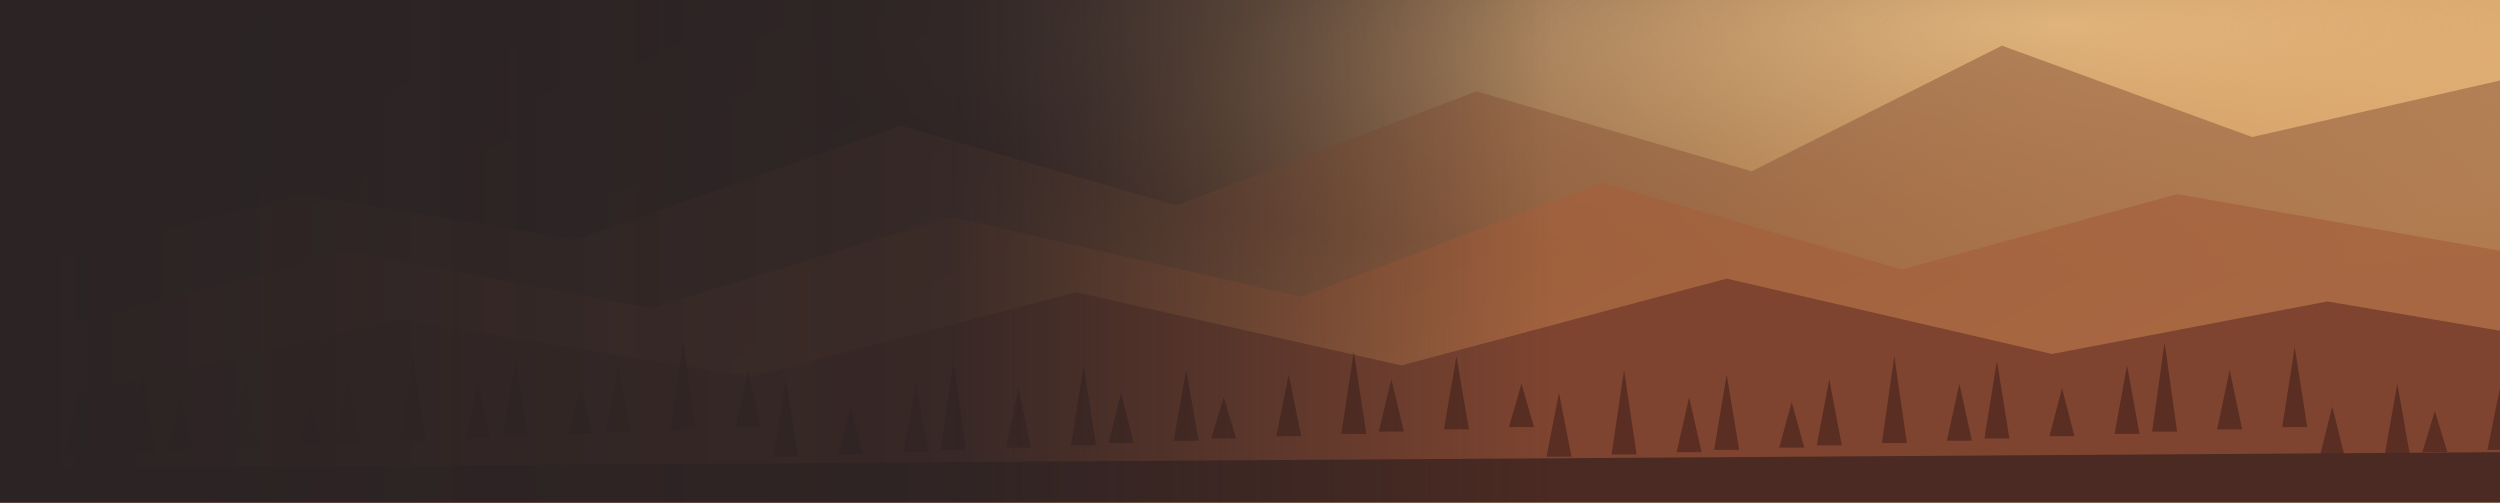
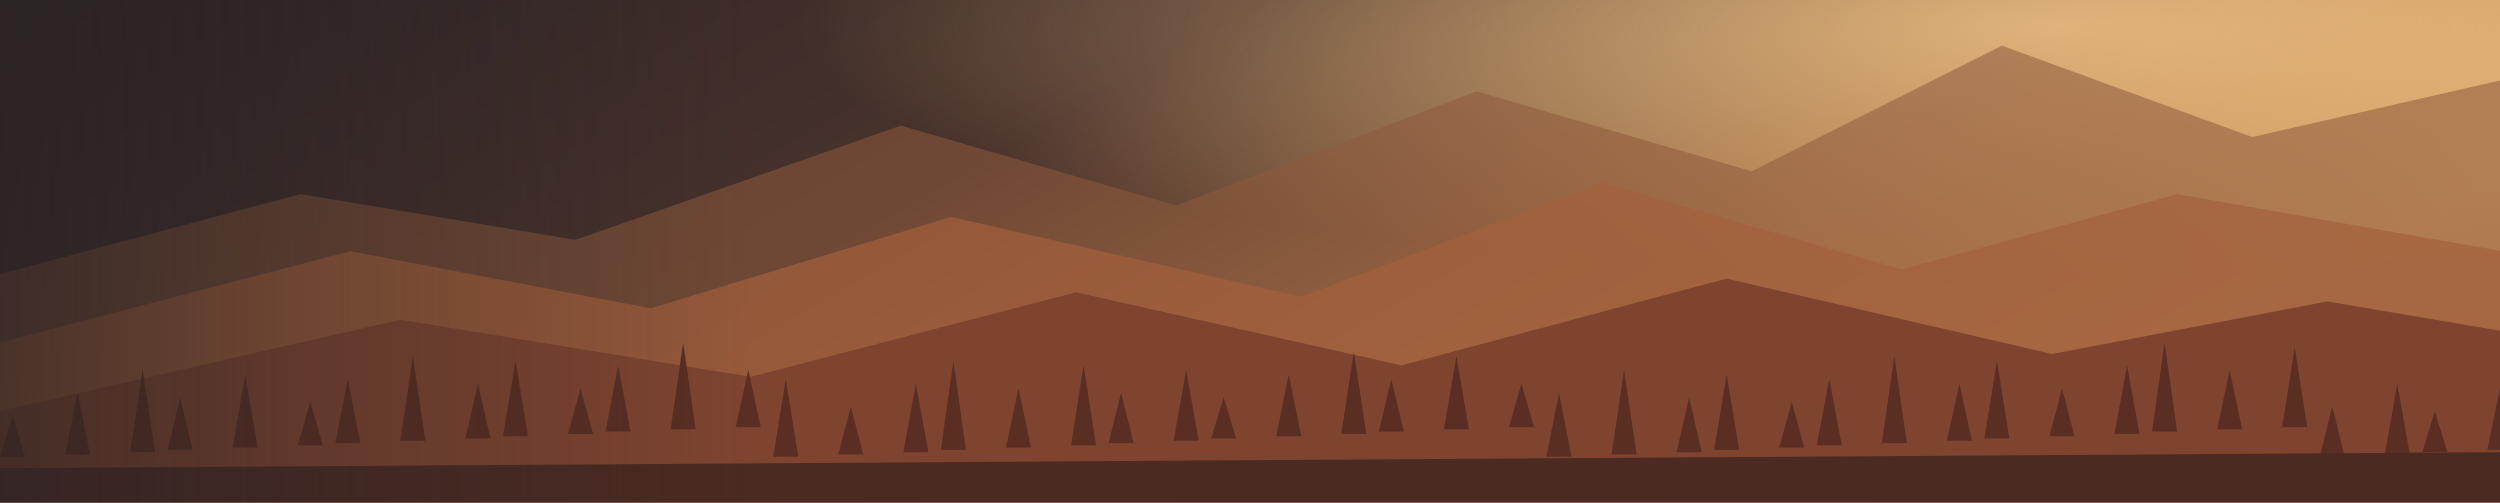
<svg xmlns="http://www.w3.org/2000/svg" width="1035" height="208" viewBox="0 0 1035 208" fill="none">
  <g clip-path="url(#clip0_17_750)">
    <path d="M1036 0H0V208H1036V0Z" fill="url(#paint0_linear_17_750)" />
    <path d="M1036 0H0V208H1036V0Z" fill="url(#paint1_radial_17_750)" />
    <path opacity="0.55" d="M0 113.455L124.32 80.364L238.28 99.273L372.96 52L486.92 85.091L611.24 37.818L725.2 70.909L828.8 18.909L932.4 56.727L1036 33.091V208H0V113.455Z" fill="#8E5A3C" />
    <path opacity="0.7" d="M0 141.818L145.04 104L269.36 127.636L393.68 89.818L538.72 122.909L663.04 75.636L787.36 111.564L901.32 80.364L1036 104V208H0V141.818Z" fill="#A4603C" />
    <path d="M0 170.182L165.76 132.364L310.8 156L445.48 121.018L580.16 151.273L714.84 115.345L849.52 146.545L963.48 124.8L1036 137.091V208H0V170.182Z" fill="#7E4430" />
    <path d="M0 189.091L5.18 172.073L10.36 189.091H0ZM26.936 188.145L32.116 162.618L37.296 188.145H26.936ZM53.872 187.2L59.052 153.164L64.232 187.2H53.872ZM69.412 186.255L74.592 164.509L79.772 186.255H69.412ZM96.348 185.309L101.528 155.055L106.708 185.309H96.348ZM123.284 184.364L128.464 166.4L133.644 184.364H123.284ZM138.824 183.418L144.004 156.945L149.184 183.418H138.824ZM165.76 182.473L170.94 147.491L176.12 182.473H165.76ZM192.696 181.527L197.876 158.836L203.056 181.527H192.696ZM208.236 180.582L213.416 149.382L218.596 180.582H208.236ZM235.172 179.636L240.352 160.727L245.532 179.636H235.172ZM250.712 178.691L255.892 151.273L261.072 178.691H250.712ZM277.648 177.745L282.828 141.818L288.008 177.745H277.648ZM304.584 176.8L309.764 153.164L314.944 176.8H304.584ZM320.124 189.091L325.304 156.945L330.484 189.091H320.124ZM347.06 188.145L352.24 168.291L357.42 188.145H347.06ZM373.996 187.2L379.176 158.836L384.356 187.2H373.996ZM389.536 186.255L394.716 149.382L399.896 186.255H389.536ZM416.472 185.309L421.652 160.727L426.832 185.309H416.472ZM443.408 184.364L448.588 151.273L453.768 184.364H443.408ZM458.948 183.418L464.128 162.618L469.308 183.418H458.948ZM485.884 182.473L491.064 153.164L496.244 182.473H485.884ZM501.424 181.527L506.604 164.509L511.784 181.527H501.424ZM528.36 180.582L533.54 155.055L538.72 180.582H528.36ZM555.296 179.636L560.476 145.6L565.656 179.636H555.296ZM570.836 178.691L576.016 156.945L581.196 178.691H570.836ZM597.772 177.745L602.952 147.491L608.132 177.745H597.772ZM624.708 176.8L629.888 158.836L635.068 176.8H624.708ZM640.248 189.091L645.428 162.618L650.608 189.091H640.248ZM667.184 188.145L672.364 153.164L677.544 188.145H667.184ZM694.12 187.2L699.3 164.509L704.48 187.2H694.12ZM709.66 186.255L714.84 155.055L720.02 186.255H709.66ZM736.596 185.309L741.776 166.4L746.956 185.309H736.596ZM752.136 184.364L757.316 156.945L762.496 184.364H752.136ZM779.072 183.418L784.252 147.491L789.432 183.418H779.072ZM806.008 182.473L811.188 158.836L816.368 182.473H806.008ZM821.548 181.527L826.728 149.382L831.908 181.527H821.548ZM848.484 180.582L853.664 160.727L858.844 180.582H848.484ZM875.42 179.636L880.6 151.273L885.78 179.636H875.42ZM890.96 178.691L896.14 141.818L901.32 178.691H890.96ZM917.896 177.745L923.076 153.164L928.256 177.745H917.896ZM944.832 176.8L950.012 143.709L955.192 176.8H944.832ZM960.372 189.091L965.552 168.291L970.732 189.091H960.372ZM987.308 188.145L992.488 158.836L997.668 188.145H987.308ZM1002.85 187.2L1008.03 170.182L1013.21 187.2H1002.85ZM1029.78 186.255L1034.96 160.727L1040.14 186.255H1029.78Z" fill="#5A2E22" />
    <path d="M0 193.818L1036 187.2V208H0V193.818Z" fill="#4A2A22" />
    <path d="M1036 0H0V208H1036V0Z" fill="url(#paint2_linear_17_750)" />
  </g>
  <defs>
    <linearGradient id="paint0_linear_17_750" x1="0" y1="0" x2="287.921" y2="501.924" gradientUnits="userSpaceOnUse">
      <stop stop-color="#2B2324" />
      <stop offset="0.45" stop-color="#4A332C" />
      <stop offset="0.8" stop-color="#B9814F" />
      <stop offset="1" stop-color="#D9A266" />
    </linearGradient>
    <radialGradient id="paint1_radial_17_750" cx="0" cy="0" r="1" gradientUnits="userSpaceOnUse" gradientTransform="translate(849.52 10.4) scale(518 104)">
      <stop stop-color="#F2C88C" stop-opacity="0.75" />
      <stop offset="1" stop-color="#F2C88C" stop-opacity="0" />
    </radialGradient>
    <linearGradient id="paint2_linear_17_750" x1="0" y1="0" x2="1036" y2="0" gradientUnits="userSpaceOnUse">
-       <stop stop-color="#2B2324" />
-       <stop offset="0.38" stop-color="#2B2324" stop-opacity="0.85" />
-       <stop offset="0.62" stop-color="#2B2324" stop-opacity="0" />
+       <stop stop-color="#2B2324" stop-opacity="0.7" />
+       <stop offset="0.12" stop-color="#2B2324" stop-opacity="0.35" />
+       <stop offset="0.3" stop-color="#2B2324" stop-opacity="0" />
    </linearGradient>
    <clipPath id="clip0_17_750">
      <rect width="1036" height="208" fill="white" />
    </clipPath>
  </defs>
</svg>
